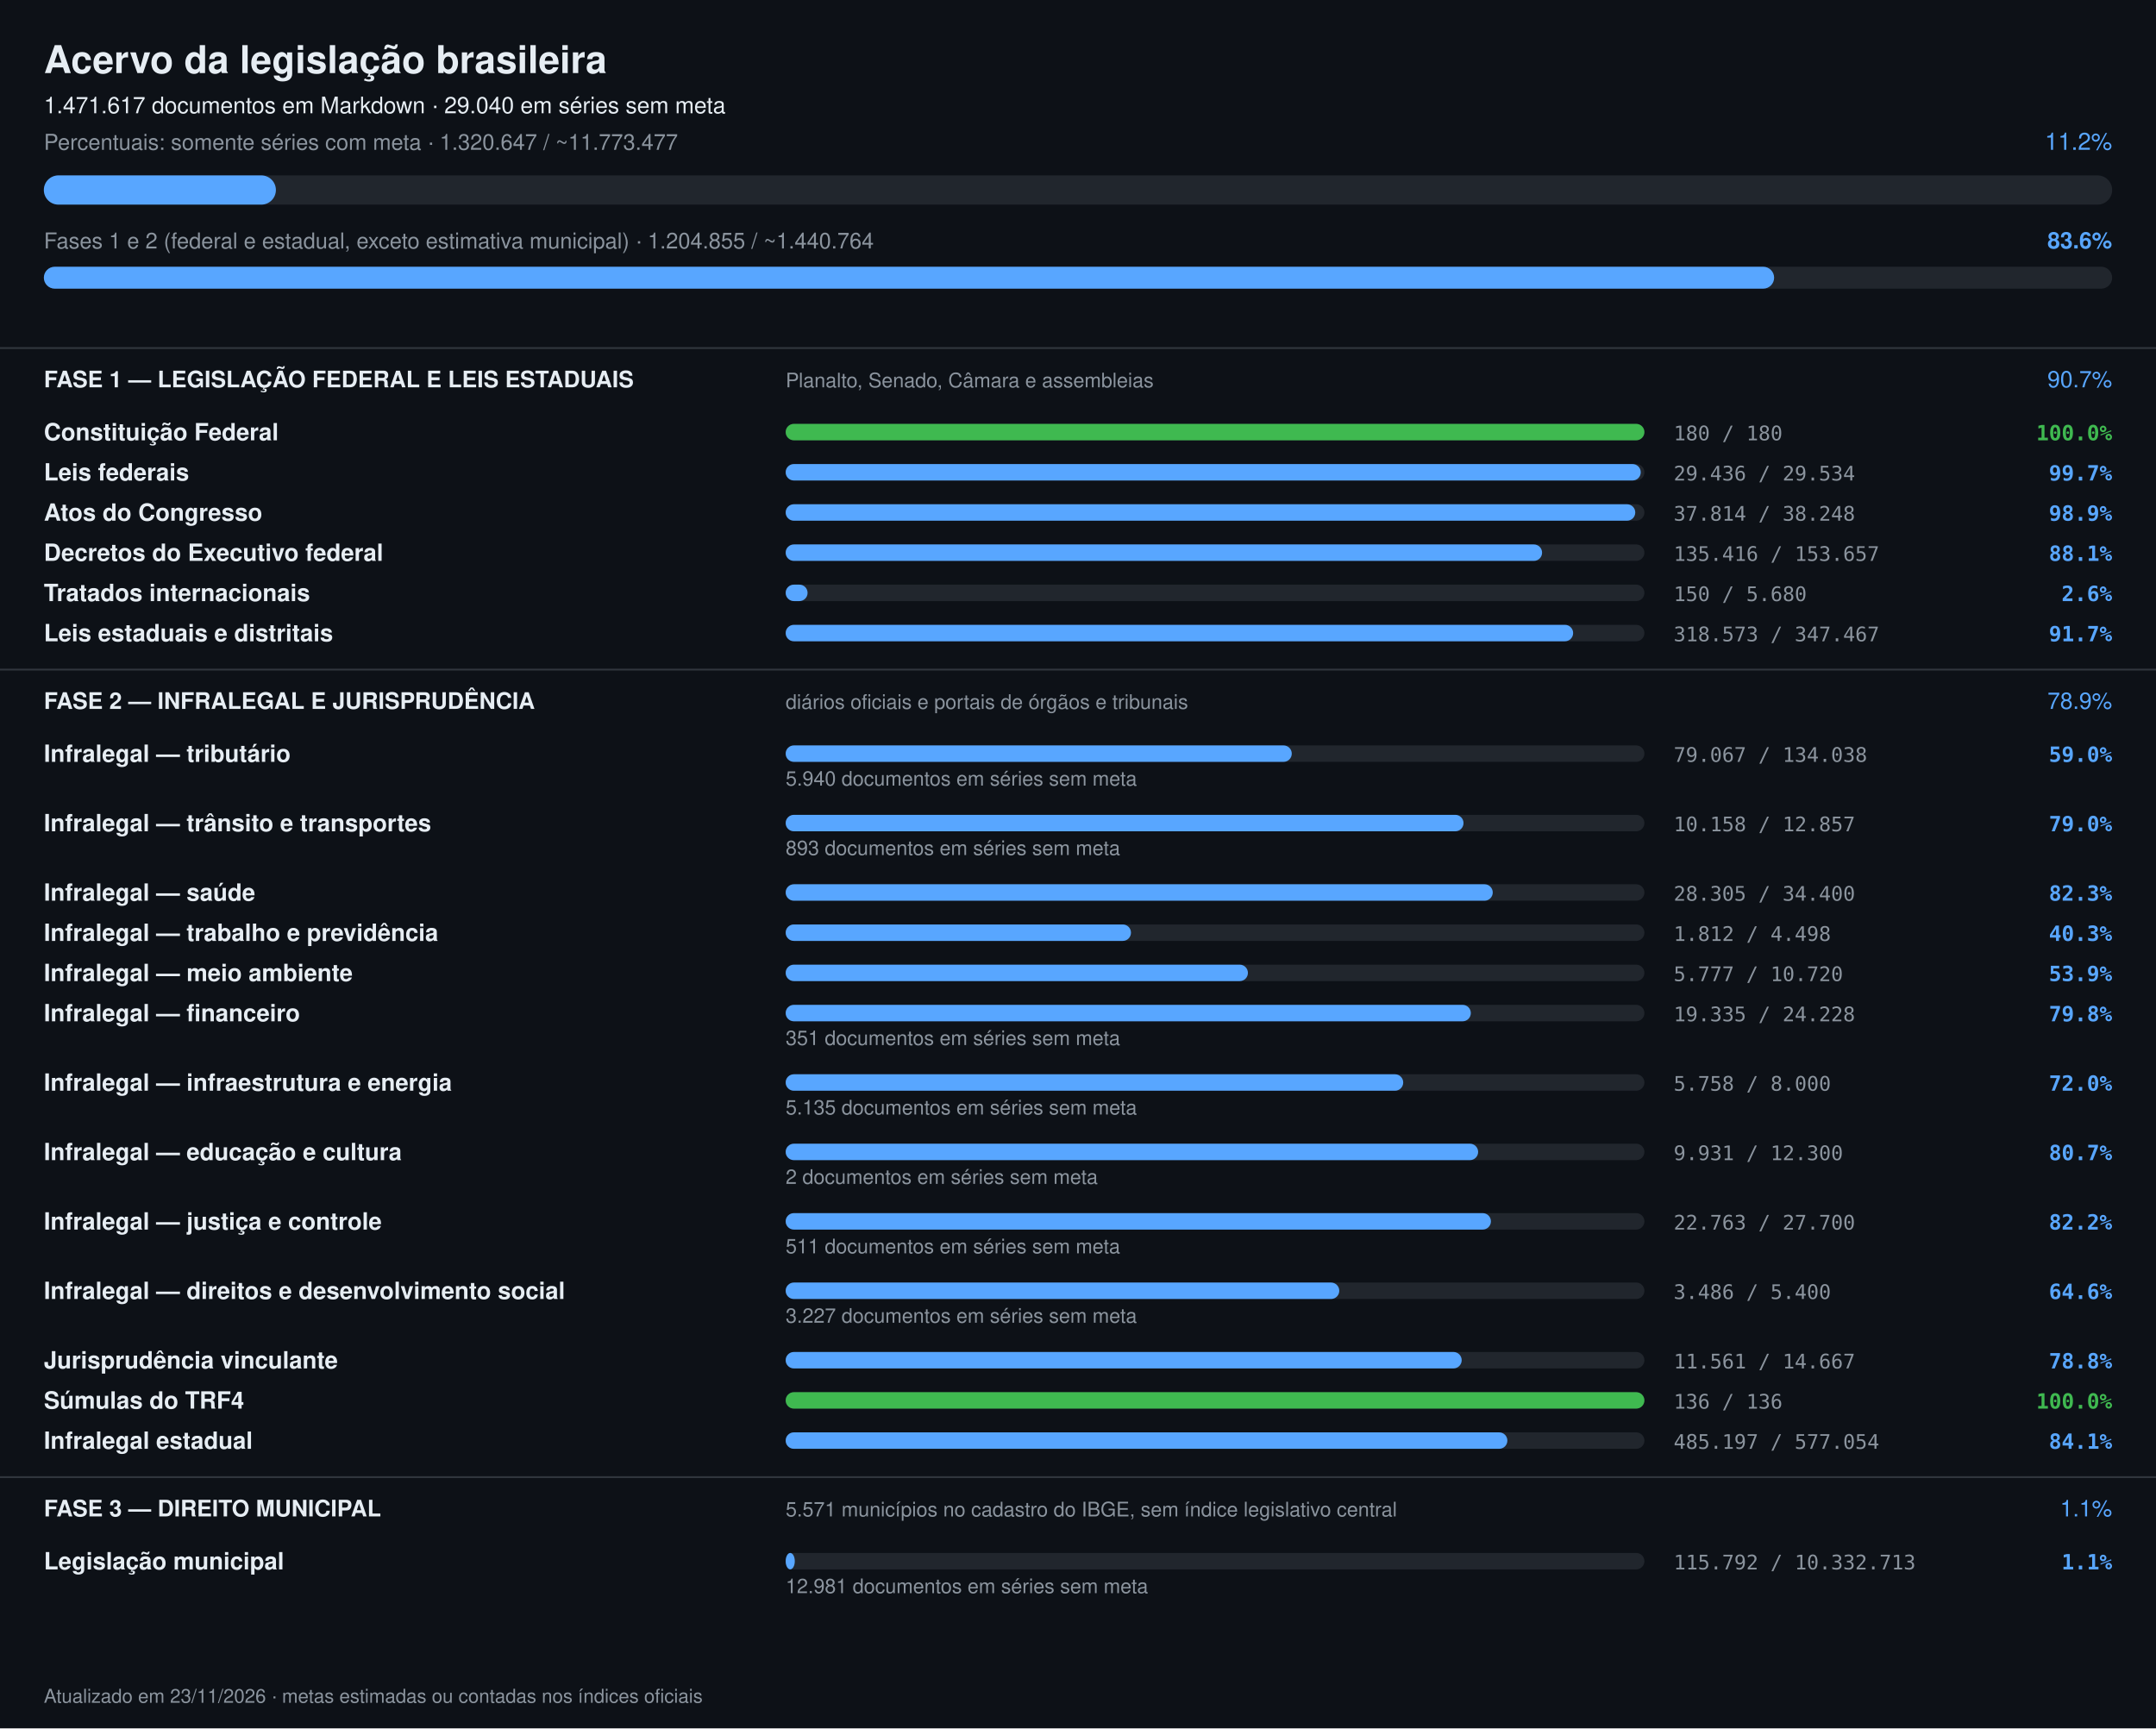
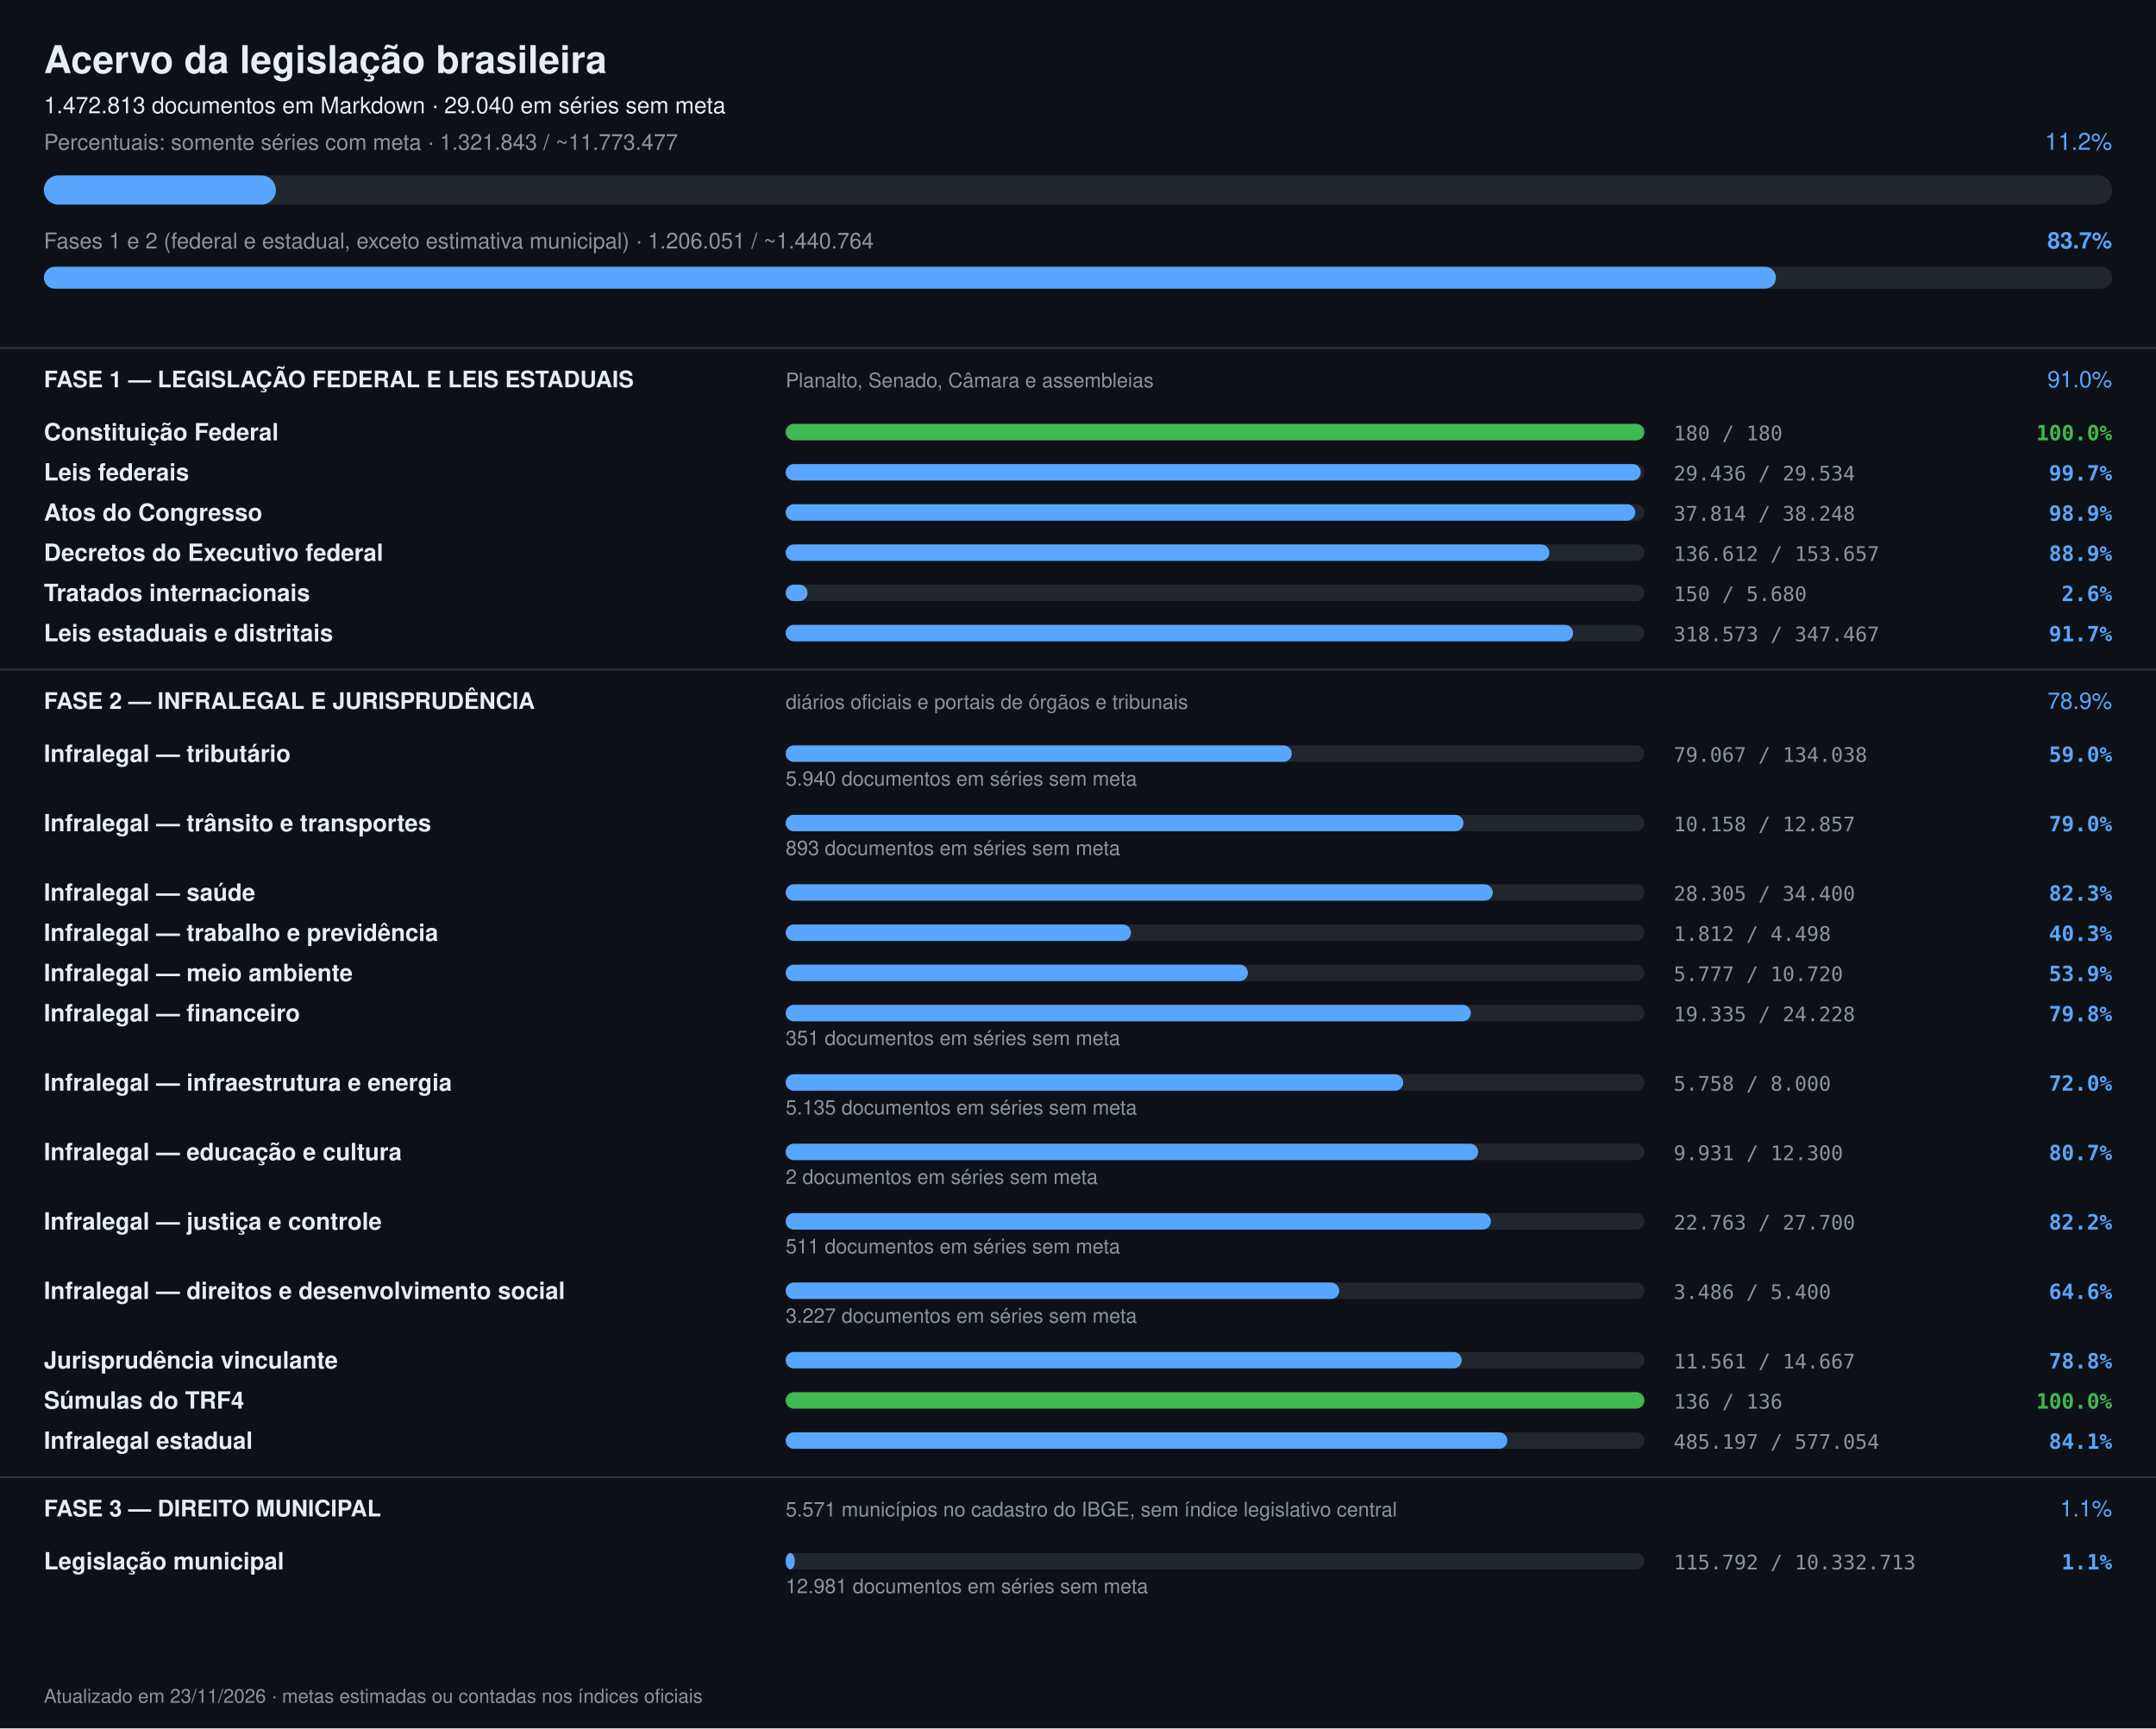
<svg xmlns="http://www.w3.org/2000/svg" width="1180" height="946" viewBox="0 0 1180 946" font-family="-apple-system,Segoe UI,Helvetica,Arial,sans-serif">
  <rect width="1180" height="946" fill="#0d1117" />
  <text x="24" y="40" font-size="21" font-weight="700" fill="#e6edf3">Acervo da legislação brasileira</text>
-   <text x="24" y="62" font-size="12.5" fill="#e6edf3">1.471.617 documentos em Markdown · 29.040 em séries sem meta</text>
-   <text x="24" y="82" font-size="12" fill="#8b949e">Percentuais: somente séries com meta · 1.320.647 / ~11.773.477</text>
+   <text x="24" y="62" font-size="12.5" fill="#e6edf3">1.472.813 documentos em Markdown · 29.040 em séries sem meta</text>
+   <text x="24" y="82" font-size="12" fill="#8b949e">Percentuais: somente séries com meta · 1.321.843 / ~11.773.477</text>
  <text x="1156" y="82" font-size="13" text-anchor="end" fill="#58a6ff">11.2%</text>
  <rect x="24" y="96" width="1132" height="16" rx="8" fill="#21262d" />
  <rect x="24" y="96" width="127" height="16" rx="8" fill="#58a6ff" />
-   <text x="24" y="136" font-size="12" fill="#8b949e">Fases 1 e 2 (federal e estadual, exceto estimativa municipal) · 1.204.855 / ~1.440.764</text>
-   <text x="1156" y="136" font-size="12.5" font-weight="600" text-anchor="end" fill="#58a6ff">83.6%</text>
+   <text x="24" y="136" font-size="12" fill="#8b949e">Fases 1 e 2 (federal e estadual, exceto estimativa municipal) · 1.206.051 / ~1.440.764</text>
+   <text x="1156" y="136" font-size="12.5" font-weight="600" text-anchor="end" fill="#58a6ff">83.7%</text>
  <rect x="24" y="146" width="1132" height="12" rx="6" fill="#21262d" />
-   <rect x="24" y="146" width="947" height="12" rx="6" fill="#58a6ff" />
+   <rect x="24" y="146" width="948" height="12" rx="6" fill="#58a6ff" />
  <rect x="0" y="190" width="1180" height="1" fill="#30363d" />
  <text x="24" y="212" font-size="12.5" font-weight="700" fill="#e6edf3">FASE 1 — LEGISLAÇÃO FEDERAL E LEIS ESTADUAIS</text>
  <text x="430" y="212" font-size="11" fill="#8b949e">Planalto, Senado, Câmara e assembleias</text>
-   <text x="1156" y="212" font-size="12.5" text-anchor="end" fill="#58a6ff">90.7%</text>
+   <text x="1156" y="212" font-size="12.5" text-anchor="end" fill="#58a6ff">91.0%</text>
  <text x="24" y="241" font-size="13" font-weight="600" fill="#e6edf3">Constituição Federal</text>
  <rect x="430" y="232" width="470" height="9" rx="4.5" fill="#21262d" />
  <rect x="430" y="232" width="470" height="9" rx="4.5" fill="#3fb950" />
  <text x="916" y="241" font-size="11" fill="#8b949e" font-family="ui-monospace,monospace">180 / 180</text>
  <text x="1156" y="241" font-size="11.5" text-anchor="end" font-weight="600" fill="#3fb950" font-family="ui-monospace,monospace">100.0%</text>
  <text x="24" y="263" font-size="13" font-weight="600" fill="#e6edf3">Leis federais</text>
  <rect x="430" y="254" width="470" height="9" rx="4.5" fill="#21262d" />
  <rect x="430" y="254" width="468" height="9" rx="4.5" fill="#58a6ff" />
  <text x="916" y="263" font-size="11" fill="#8b949e" font-family="ui-monospace,monospace">29.436 / 29.534</text>
  <text x="1156" y="263" font-size="11.5" text-anchor="end" font-weight="600" fill="#58a6ff" font-family="ui-monospace,monospace">99.7%</text>
  <text x="24" y="285" font-size="13" font-weight="600" fill="#e6edf3">Atos do Congresso</text>
  <rect x="430" y="276" width="470" height="9" rx="4.5" fill="#21262d" />
  <rect x="430" y="276" width="465" height="9" rx="4.5" fill="#58a6ff" />
  <text x="916" y="285" font-size="11" fill="#8b949e" font-family="ui-monospace,monospace">37.814 / 38.248</text>
  <text x="1156" y="285" font-size="11.5" text-anchor="end" font-weight="600" fill="#58a6ff" font-family="ui-monospace,monospace">98.9%</text>
  <text x="24" y="307" font-size="13" font-weight="600" fill="#e6edf3">Decretos do Executivo federal</text>
  <rect x="430" y="298" width="470" height="9" rx="4.5" fill="#21262d" />
-   <rect x="430" y="298" width="414" height="9" rx="4.5" fill="#58a6ff" />
-   <text x="916" y="307" font-size="11" fill="#8b949e" font-family="ui-monospace,monospace">135.416 / 153.657</text>
-   <text x="1156" y="307" font-size="11.5" text-anchor="end" font-weight="600" fill="#58a6ff" font-family="ui-monospace,monospace">88.1%</text>
+   <rect x="430" y="298" width="418" height="9" rx="4.5" fill="#58a6ff" />
+   <text x="916" y="307" font-size="11" fill="#8b949e" font-family="ui-monospace,monospace">136.612 / 153.657</text>
+   <text x="1156" y="307" font-size="11.5" text-anchor="end" font-weight="600" fill="#58a6ff" font-family="ui-monospace,monospace">88.9%</text>
  <text x="24" y="329" font-size="13" font-weight="600" fill="#e6edf3">Tratados internacionais</text>
  <rect x="430" y="320" width="470" height="9" rx="4.5" fill="#21262d" />
  <rect x="430" y="320" width="12" height="9" rx="4.5" fill="#58a6ff" />
  <text x="916" y="329" font-size="11" fill="#8b949e" font-family="ui-monospace,monospace">150 / 5.680</text>
  <text x="1156" y="329" font-size="11.5" text-anchor="end" font-weight="600" fill="#58a6ff" font-family="ui-monospace,monospace">2.6%</text>
  <text x="24" y="351" font-size="13" font-weight="600" fill="#e6edf3">Leis estaduais e distritais</text>
  <rect x="430" y="342" width="470" height="9" rx="4.5" fill="#21262d" />
  <rect x="430" y="342" width="431" height="9" rx="4.5" fill="#58a6ff" />
  <text x="916" y="351" font-size="11" fill="#8b949e" font-family="ui-monospace,monospace">318.573 / 347.467</text>
  <text x="1156" y="351" font-size="11.5" text-anchor="end" font-weight="600" fill="#58a6ff" font-family="ui-monospace,monospace">91.7%</text>
  <rect x="0" y="366" width="1180" height="1" fill="#30363d" />
  <text x="24" y="388" font-size="12.5" font-weight="700" fill="#e6edf3">FASE 2 — INFRALEGAL E JURISPRUDÊNCIA</text>
  <text x="430" y="388" font-size="11" fill="#8b949e">diários oficiais e portais de órgãos e tribunais</text>
  <text x="1156" y="388" font-size="12.5" text-anchor="end" fill="#58a6ff">78.9%</text>
  <text x="24" y="417" font-size="13" font-weight="600" fill="#e6edf3">Infralegal — tributário</text>
  <rect x="430" y="408" width="470" height="9" rx="4.5" fill="#21262d" />
  <rect x="430" y="408" width="277" height="9" rx="4.5" fill="#58a6ff" />
  <text x="916" y="417" font-size="11" fill="#8b949e" font-family="ui-monospace,monospace">79.067 / 134.038</text>
  <text x="1156" y="417" font-size="11.5" text-anchor="end" font-weight="600" fill="#58a6ff" font-family="ui-monospace,monospace">59.0%</text>
  <text x="430" y="430" font-size="11" fill="#8b949e">5.940 documentos em séries sem meta</text>
  <text x="24" y="455" font-size="13" font-weight="600" fill="#e6edf3">Infralegal — trânsito e transportes</text>
  <rect x="430" y="446" width="470" height="9" rx="4.5" fill="#21262d" />
  <rect x="430" y="446" width="371" height="9" rx="4.5" fill="#58a6ff" />
  <text x="916" y="455" font-size="11" fill="#8b949e" font-family="ui-monospace,monospace">10.158 / 12.857</text>
  <text x="1156" y="455" font-size="11.5" text-anchor="end" font-weight="600" fill="#58a6ff" font-family="ui-monospace,monospace">79.0%</text>
  <text x="430" y="468" font-size="11" fill="#8b949e">893 documentos em séries sem meta</text>
  <text x="24" y="493" font-size="13" font-weight="600" fill="#e6edf3">Infralegal — saúde</text>
  <rect x="430" y="484" width="470" height="9" rx="4.5" fill="#21262d" />
  <rect x="430" y="484" width="387" height="9" rx="4.5" fill="#58a6ff" />
  <text x="916" y="493" font-size="11" fill="#8b949e" font-family="ui-monospace,monospace">28.305 / 34.400</text>
  <text x="1156" y="493" font-size="11.5" text-anchor="end" font-weight="600" fill="#58a6ff" font-family="ui-monospace,monospace">82.3%</text>
  <text x="24" y="515" font-size="13" font-weight="600" fill="#e6edf3">Infralegal — trabalho e previdência</text>
  <rect x="430" y="506" width="470" height="9" rx="4.5" fill="#21262d" />
  <rect x="430" y="506" width="189" height="9" rx="4.5" fill="#58a6ff" />
  <text x="916" y="515" font-size="11" fill="#8b949e" font-family="ui-monospace,monospace">1.812 / 4.498</text>
  <text x="1156" y="515" font-size="11.5" text-anchor="end" font-weight="600" fill="#58a6ff" font-family="ui-monospace,monospace">40.3%</text>
  <text x="24" y="537" font-size="13" font-weight="600" fill="#e6edf3">Infralegal — meio ambiente</text>
  <rect x="430" y="528" width="470" height="9" rx="4.5" fill="#21262d" />
  <rect x="430" y="528" width="253" height="9" rx="4.5" fill="#58a6ff" />
  <text x="916" y="537" font-size="11" fill="#8b949e" font-family="ui-monospace,monospace">5.777 / 10.720</text>
  <text x="1156" y="537" font-size="11.5" text-anchor="end" font-weight="600" fill="#58a6ff" font-family="ui-monospace,monospace">53.9%</text>
  <text x="24" y="559" font-size="13" font-weight="600" fill="#e6edf3">Infralegal — financeiro</text>
  <rect x="430" y="550" width="470" height="9" rx="4.5" fill="#21262d" />
  <rect x="430" y="550" width="375" height="9" rx="4.5" fill="#58a6ff" />
  <text x="916" y="559" font-size="11" fill="#8b949e" font-family="ui-monospace,monospace">19.335 / 24.228</text>
  <text x="1156" y="559" font-size="11.5" text-anchor="end" font-weight="600" fill="#58a6ff" font-family="ui-monospace,monospace">79.8%</text>
  <text x="430" y="572" font-size="11" fill="#8b949e">351 documentos em séries sem meta</text>
  <text x="24" y="597" font-size="13" font-weight="600" fill="#e6edf3">Infralegal — infraestrutura e energia</text>
  <rect x="430" y="588" width="470" height="9" rx="4.5" fill="#21262d" />
  <rect x="430" y="588" width="338" height="9" rx="4.5" fill="#58a6ff" />
  <text x="916" y="597" font-size="11" fill="#8b949e" font-family="ui-monospace,monospace">5.758 / 8.000</text>
  <text x="1156" y="597" font-size="11.5" text-anchor="end" font-weight="600" fill="#58a6ff" font-family="ui-monospace,monospace">72.0%</text>
  <text x="430" y="610" font-size="11" fill="#8b949e">5.135 documentos em séries sem meta</text>
  <text x="24" y="635" font-size="13" font-weight="600" fill="#e6edf3">Infralegal — educação e cultura</text>
  <rect x="430" y="626" width="470" height="9" rx="4.5" fill="#21262d" />
  <rect x="430" y="626" width="379" height="9" rx="4.5" fill="#58a6ff" />
  <text x="916" y="635" font-size="11" fill="#8b949e" font-family="ui-monospace,monospace">9.931 / 12.300</text>
  <text x="1156" y="635" font-size="11.5" text-anchor="end" font-weight="600" fill="#58a6ff" font-family="ui-monospace,monospace">80.7%</text>
  <text x="430" y="648" font-size="11" fill="#8b949e">2 documentos em séries sem meta</text>
  <text x="24" y="673" font-size="13" font-weight="600" fill="#e6edf3">Infralegal — justiça e controle</text>
  <rect x="430" y="664" width="470" height="9" rx="4.5" fill="#21262d" />
  <rect x="430" y="664" width="386" height="9" rx="4.5" fill="#58a6ff" />
  <text x="916" y="673" font-size="11" fill="#8b949e" font-family="ui-monospace,monospace">22.763 / 27.700</text>
  <text x="1156" y="673" font-size="11.5" text-anchor="end" font-weight="600" fill="#58a6ff" font-family="ui-monospace,monospace">82.2%</text>
  <text x="430" y="686" font-size="11" fill="#8b949e">511 documentos em séries sem meta</text>
  <text x="24" y="711" font-size="13" font-weight="600" fill="#e6edf3">Infralegal — direitos e desenvolvimento social</text>
  <rect x="430" y="702" width="470" height="9" rx="4.5" fill="#21262d" />
  <rect x="430" y="702" width="303" height="9" rx="4.5" fill="#58a6ff" />
  <text x="916" y="711" font-size="11" fill="#8b949e" font-family="ui-monospace,monospace">3.486 / 5.400</text>
  <text x="1156" y="711" font-size="11.5" text-anchor="end" font-weight="600" fill="#58a6ff" font-family="ui-monospace,monospace">64.6%</text>
  <text x="430" y="724" font-size="11" fill="#8b949e">3.227 documentos em séries sem meta</text>
  <text x="24" y="749" font-size="13" font-weight="600" fill="#e6edf3">Jurisprudência vinculante</text>
  <rect x="430" y="740" width="470" height="9" rx="4.5" fill="#21262d" />
  <rect x="430" y="740" width="370" height="9" rx="4.5" fill="#58a6ff" />
  <text x="916" y="749" font-size="11" fill="#8b949e" font-family="ui-monospace,monospace">11.561 / 14.667</text>
  <text x="1156" y="749" font-size="11.5" text-anchor="end" font-weight="600" fill="#58a6ff" font-family="ui-monospace,monospace">78.8%</text>
  <text x="24" y="771" font-size="13" font-weight="600" fill="#e6edf3">Súmulas do TRF4</text>
  <rect x="430" y="762" width="470" height="9" rx="4.5" fill="#21262d" />
  <rect x="430" y="762" width="470" height="9" rx="4.5" fill="#3fb950" />
  <text x="916" y="771" font-size="11" fill="#8b949e" font-family="ui-monospace,monospace">136 / 136</text>
  <text x="1156" y="771" font-size="11.5" text-anchor="end" font-weight="600" fill="#3fb950" font-family="ui-monospace,monospace">100.0%</text>
  <text x="24" y="793" font-size="13" font-weight="600" fill="#e6edf3">Infralegal estadual</text>
  <rect x="430" y="784" width="470" height="9" rx="4.5" fill="#21262d" />
  <rect x="430" y="784" width="395" height="9" rx="4.5" fill="#58a6ff" />
  <text x="916" y="793" font-size="11" fill="#8b949e" font-family="ui-monospace,monospace">485.197 / 577.054</text>
  <text x="1156" y="793" font-size="11.5" text-anchor="end" font-weight="600" fill="#58a6ff" font-family="ui-monospace,monospace">84.1%</text>
  <rect x="0" y="808" width="1180" height="1" fill="#30363d" />
  <text x="24" y="830" font-size="12.5" font-weight="700" fill="#e6edf3">FASE 3 — DIREITO MUNICIPAL</text>
  <text x="430" y="830" font-size="11" fill="#8b949e">5.571 municípios no cadastro do IBGE, sem índice legislativo central</text>
  <text x="1156" y="830" font-size="12.5" text-anchor="end" fill="#58a6ff">1.1%</text>
  <text x="24" y="859" font-size="13" font-weight="600" fill="#e6edf3">Legislação municipal</text>
  <rect x="430" y="850" width="470" height="9" rx="4.5" fill="#21262d" />
  <rect x="430" y="850" width="5" height="9" rx="4.5" fill="#58a6ff" />
  <text x="916" y="859" font-size="11" fill="#8b949e" font-family="ui-monospace,monospace">115.792 / 10.332.713</text>
  <text x="1156" y="859" font-size="11.5" text-anchor="end" font-weight="600" fill="#58a6ff" font-family="ui-monospace,monospace">1.1%</text>
  <text x="430" y="872" font-size="11" fill="#8b949e">12.981 documentos em séries sem meta</text>
  <text x="24" y="932" font-size="10.5" fill="#8b949e">Atualizado em 23/11/2026 · metas estimadas ou contadas nos índices oficiais</text>
</svg>
